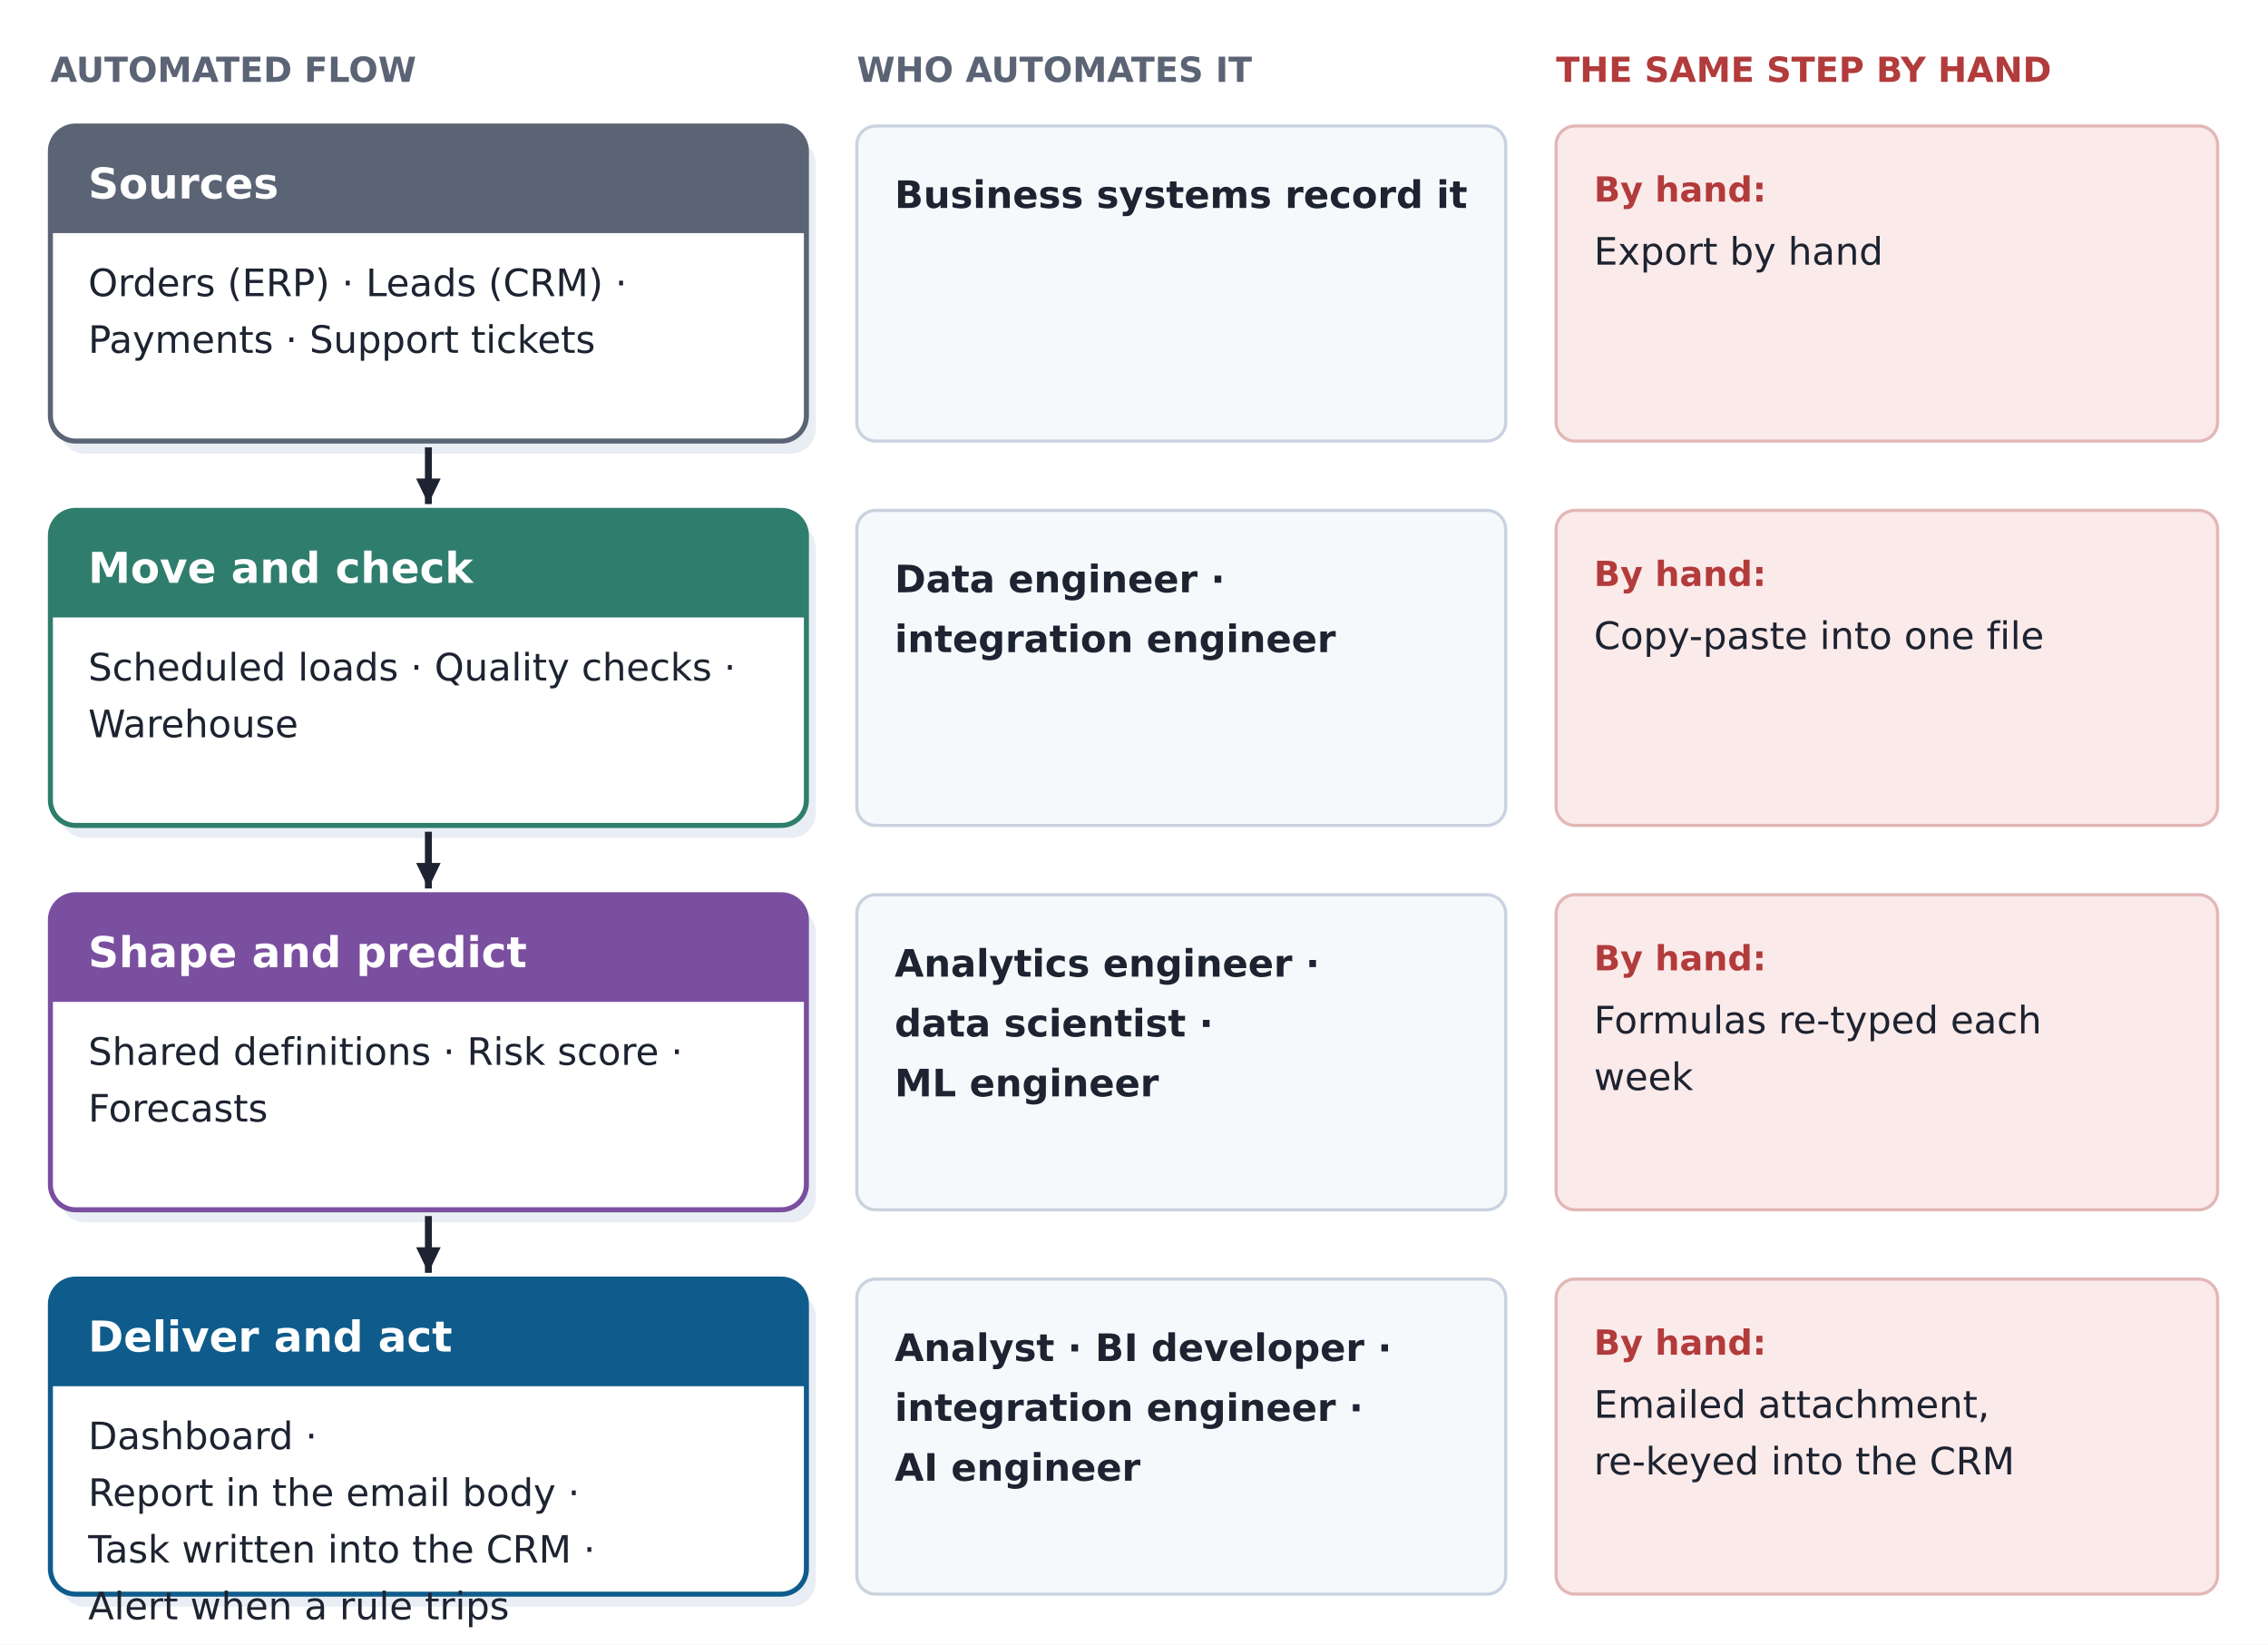
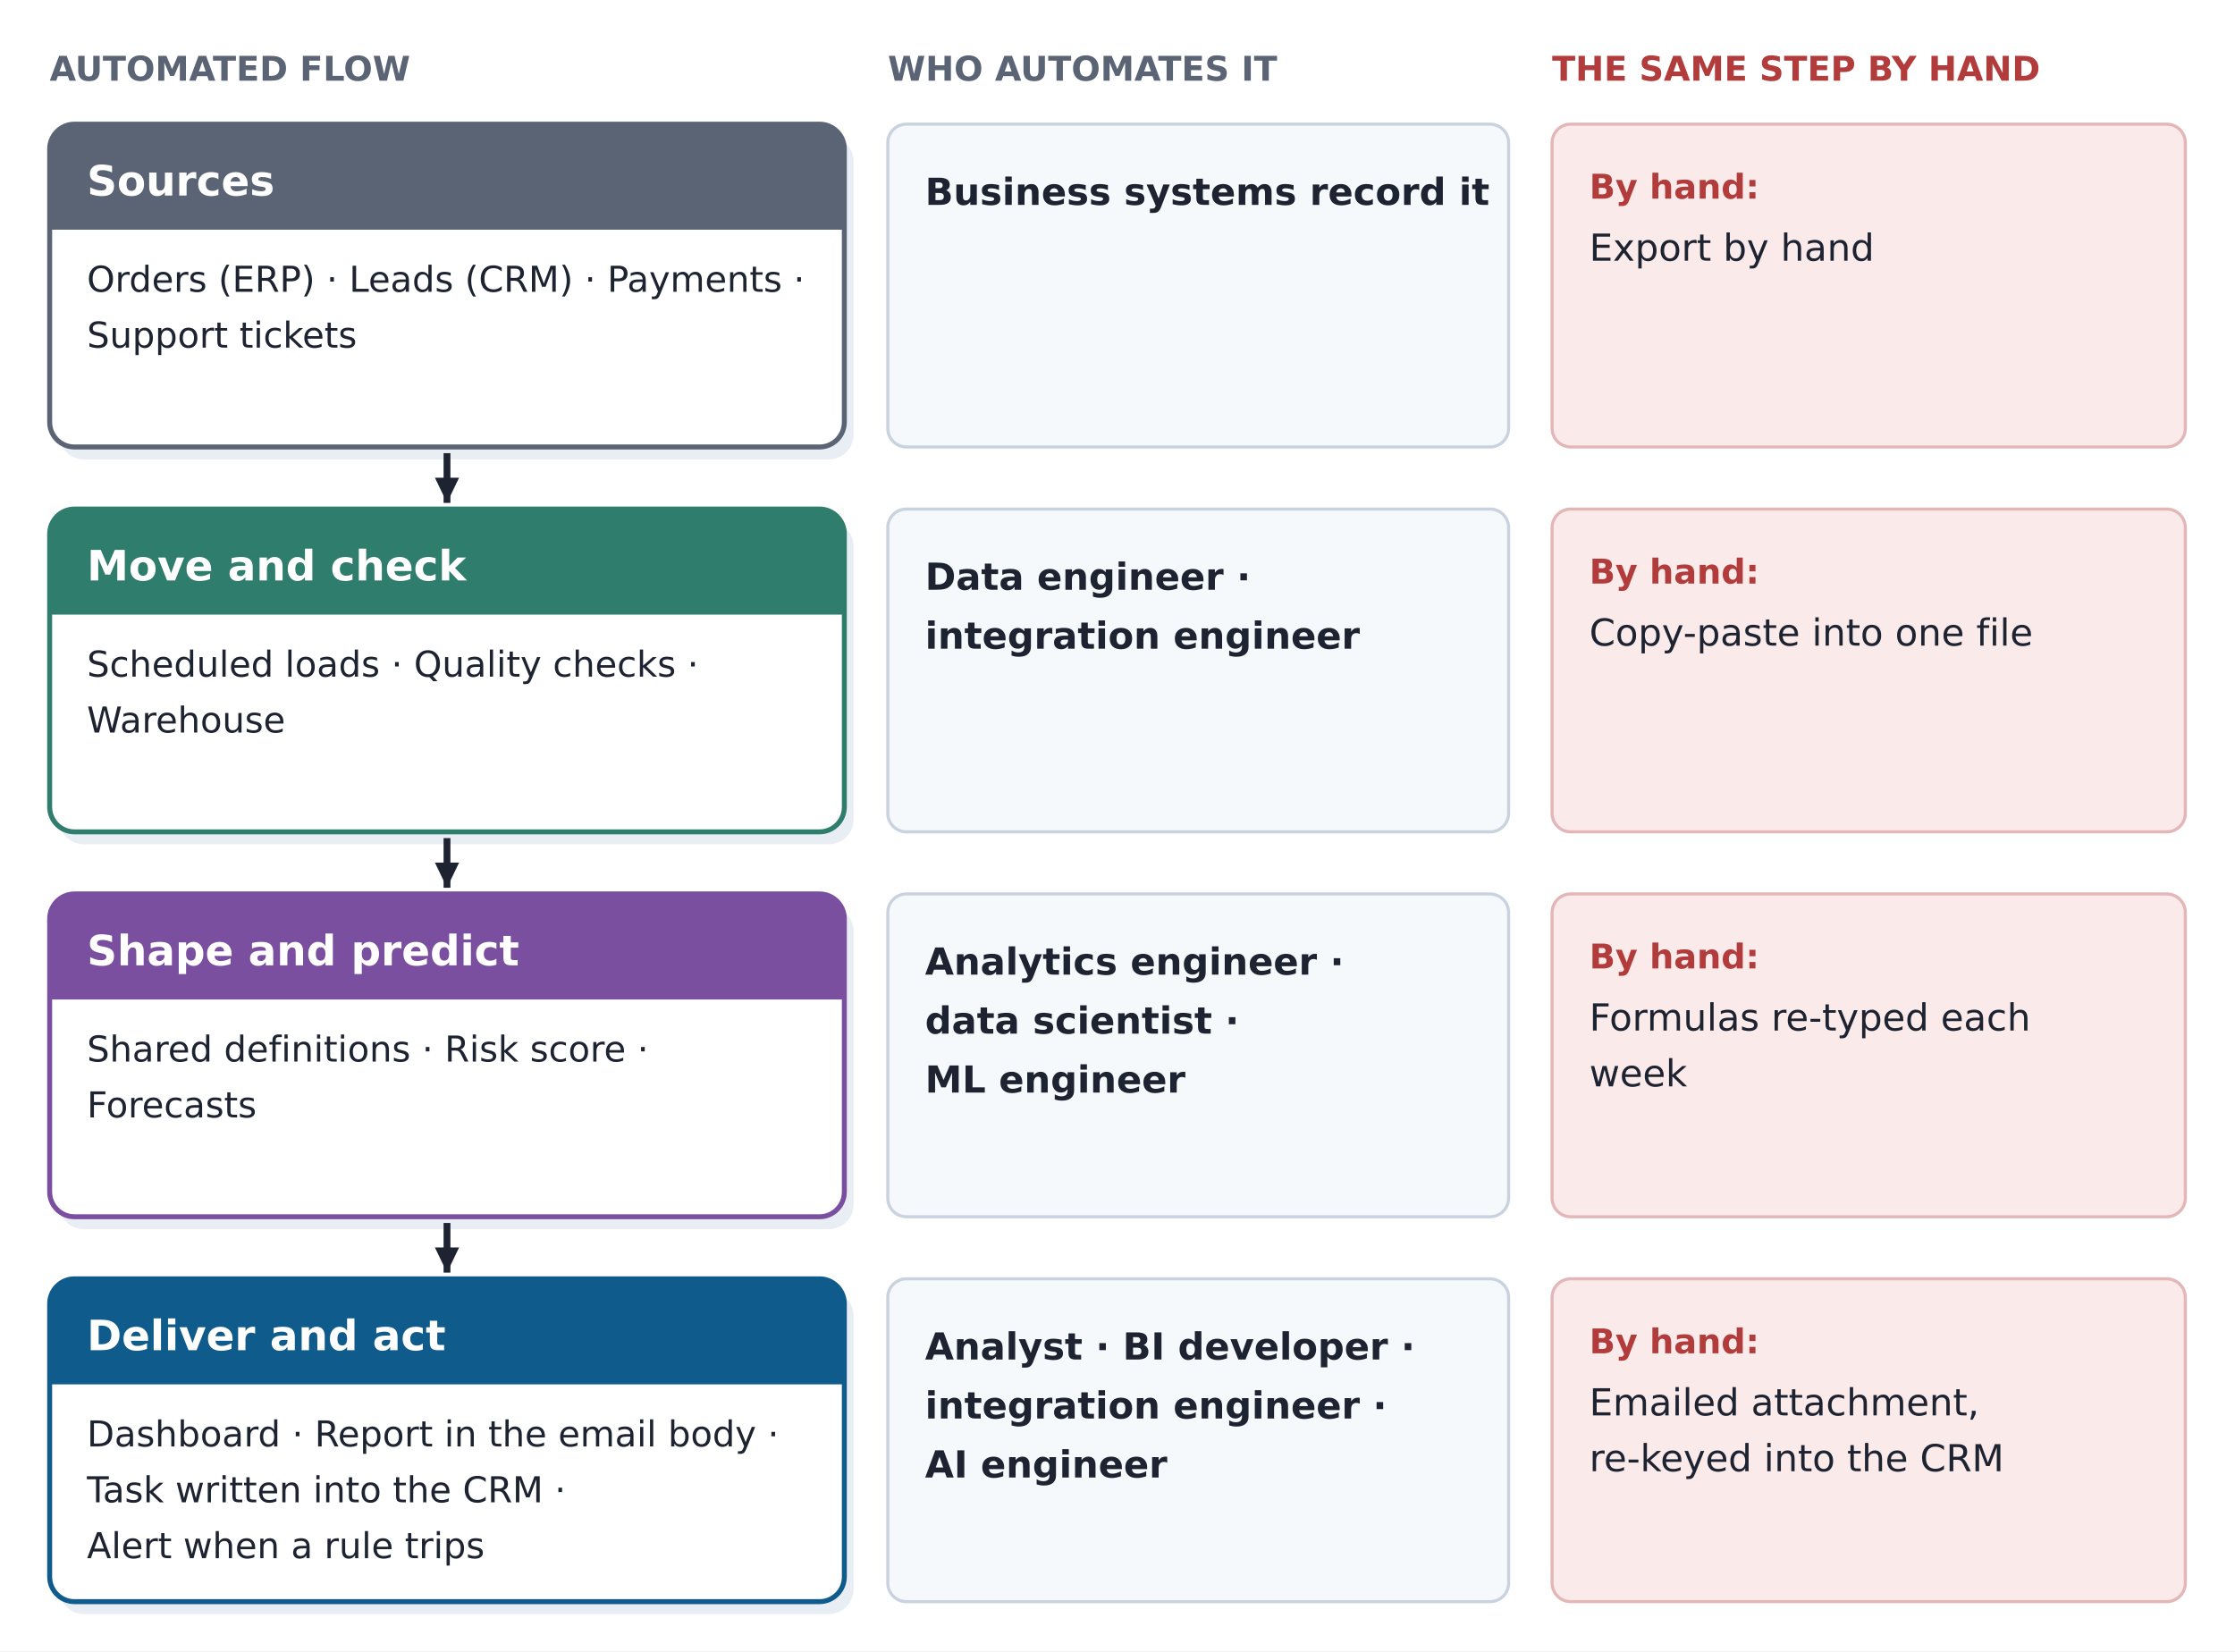
- <svg xmlns="http://www.w3.org/2000/svg" width="720" height="522" viewBox="0 0 720 522" font-family="DejaVu Sans, Arial, sans-serif">
-   <rect width="720" height="522" fill="#ffffff" />
+ <svg xmlns="http://www.w3.org/2000/svg" width="720" height="532" viewBox="0 0 720 532" font-family="DejaVu Sans, Arial, sans-serif">
+   <rect width="720" height="532" fill="#ffffff" />
  <text x="16" y="26" font-size="11" fill="#5b6475" font-weight="bold" text-anchor="start">AUTOMATED FLOW</text>
-   <text x="272" y="26" font-size="11" fill="#5b6475" font-weight="bold" text-anchor="start">WHO AUTOMATES IT</text>
-   <text x="494" y="26" font-size="11" fill="#b23b3b" font-weight="bold" text-anchor="start">THE SAME STEP BY HAND</text>
-   <rect x="19" y="44" width="240" height="100" rx="8" fill="#e9eef4" stroke="none" stroke-width="1" />
-   <rect x="16" y="40" width="240" height="100" rx="8" fill="#fff" stroke="#5b6475" stroke-width="1.6" />
-   <path d="M16,48 a8,8 0 0 1 8,-8 H248 a8,8 0 0 1 8,8 V74 H16 Z" fill="#5b6475" />
+   <text x="286" y="26" font-size="11" fill="#5b6475" font-weight="bold" text-anchor="start">WHO AUTOMATES IT</text>
+   <text x="500" y="26" font-size="11" fill="#b23b3b" font-weight="bold" text-anchor="start">THE SAME STEP BY HAND</text>
+   <rect x="19" y="44" width="256" height="104" rx="8" fill="#e9eef4" stroke="none" stroke-width="1" />
+   <rect x="16" y="40" width="256" height="104" rx="8" fill="#fff" stroke="#5b6475" stroke-width="1.6" />
+   <path d="M16,48 a8,8 0 0 1 8,-8 H264 a8,8 0 0 1 8,8 V74 H16 Z" fill="#5b6475" />
  <text x="28" y="63" font-size="13.5" fill="#fff" font-weight="bold" text-anchor="start" font-family="Poppins, DejaVu Sans, sans-serif">Sources</text>
-   <text x="28" y="94" font-size="12" fill="#1d2330" font-weight="normal" text-anchor="start">Orders (ERP) · Leads (CRM) ·</text>
-   <text x="28" y="112" font-size="12" fill="#1d2330" font-weight="normal" text-anchor="start">Payments · Support tickets</text>
-   <rect x="272" y="40" width="206" height="100" rx="6" fill="#f6f9fc" stroke="#c9d3df" stroke-width="1" />
-   <text x="284" y="66" font-size="12" fill="#1d2330" font-weight="bold" text-anchor="start">Business systems record it</text>
-   <rect x="494" y="40" width="210" height="100" rx="6" fill="#fbeaea" stroke="#e3b7b7" stroke-width="1" />
-   <text x="506" y="64" font-size="11" fill="#b23b3b" font-weight="bold" text-anchor="start">By hand:</text>
-   <text x="506" y="84" font-size="12" fill="#1d2330" font-weight="normal" text-anchor="start">Export by hand</text>
-   <path d="M136.0,142 L136.0,160" fill="none" stroke="#1d2330" stroke-width="2.2" stroke-linejoin="round" />
-   <path d="M136.0,160 L132.1,151.9 L139.9,151.9 Z" fill="#1d2330" />
-   <rect x="19" y="166" width="240" height="100" rx="8" fill="#e9eef4" stroke="none" stroke-width="1" />
-   <rect x="16" y="162" width="240" height="100" rx="8" fill="#fff" stroke="#2f7d6d" stroke-width="1.6" />
-   <path d="M16,170 a8,8 0 0 1 8,-8 H248 a8,8 0 0 1 8,8 V196 H16 Z" fill="#2f7d6d" />
-   <text x="28" y="185" font-size="13.5" fill="#fff" font-weight="bold" text-anchor="start" font-family="Poppins, DejaVu Sans, sans-serif">Move and check</text>
-   <text x="28" y="216" font-size="12" fill="#1d2330" font-weight="normal" text-anchor="start">Scheduled loads · Quality checks ·</text>
-   <text x="28" y="234" font-size="12" fill="#1d2330" font-weight="normal" text-anchor="start">Warehouse</text>
-   <rect x="272" y="162" width="206" height="100" rx="6" fill="#f6f9fc" stroke="#c9d3df" stroke-width="1" />
-   <text x="284" y="188" font-size="12" fill="#1d2330" font-weight="bold" text-anchor="start">Data engineer ·</text>
-   <text x="284" y="207" font-size="12" fill="#1d2330" font-weight="bold" text-anchor="start">integration engineer</text>
-   <rect x="494" y="162" width="210" height="100" rx="6" fill="#fbeaea" stroke="#e3b7b7" stroke-width="1" />
-   <text x="506" y="186" font-size="11" fill="#b23b3b" font-weight="bold" text-anchor="start">By hand:</text>
-   <text x="506" y="206" font-size="12" fill="#1d2330" font-weight="normal" text-anchor="start">Copy-paste into one file</text>
-   <path d="M136.0,264 L136.0,282" fill="none" stroke="#1d2330" stroke-width="2.2" stroke-linejoin="round" />
-   <path d="M136.0,282 L132.1,273.9 L139.9,273.9 Z" fill="#1d2330" />
-   <rect x="19" y="288" width="240" height="100" rx="8" fill="#e9eef4" stroke="none" stroke-width="1" />
-   <rect x="16" y="284" width="240" height="100" rx="8" fill="#fff" stroke="#7a4fa0" stroke-width="1.6" />
-   <path d="M16,292 a8,8 0 0 1 8,-8 H248 a8,8 0 0 1 8,8 V318 H16 Z" fill="#7a4fa0" />
-   <text x="28" y="307" font-size="13.5" fill="#fff" font-weight="bold" text-anchor="start" font-family="Poppins, DejaVu Sans, sans-serif">Shape and predict</text>
-   <text x="28" y="338" font-size="12" fill="#1d2330" font-weight="normal" text-anchor="start">Shared definitions · Risk score ·</text>
-   <text x="28" y="356" font-size="12" fill="#1d2330" font-weight="normal" text-anchor="start">Forecasts</text>
-   <rect x="272" y="284" width="206" height="100" rx="6" fill="#f6f9fc" stroke="#c9d3df" stroke-width="1" />
-   <text x="284" y="310" font-size="12" fill="#1d2330" font-weight="bold" text-anchor="start">Analytics engineer ·</text>
-   <text x="284" y="329" font-size="12" fill="#1d2330" font-weight="bold" text-anchor="start">data scientist ·</text>
-   <text x="284" y="348" font-size="12" fill="#1d2330" font-weight="bold" text-anchor="start">ML engineer</text>
-   <rect x="494" y="284" width="210" height="100" rx="6" fill="#fbeaea" stroke="#e3b7b7" stroke-width="1" />
-   <text x="506" y="308" font-size="11" fill="#b23b3b" font-weight="bold" text-anchor="start">By hand:</text>
-   <text x="506" y="328" font-size="12" fill="#1d2330" font-weight="normal" text-anchor="start">Formulas re-typed each</text>
-   <text x="506" y="346" font-size="12" fill="#1d2330" font-weight="normal" text-anchor="start">week</text>
-   <path d="M136.0,386 L136.0,404" fill="none" stroke="#1d2330" stroke-width="2.2" stroke-linejoin="round" />
-   <path d="M136.0,404 L132.1,395.9 L139.9,395.9 Z" fill="#1d2330" />
-   <rect x="19" y="410" width="240" height="100" rx="8" fill="#e9eef4" stroke="none" stroke-width="1" />
-   <rect x="16" y="406" width="240" height="100" rx="8" fill="#fff" stroke="#0f5c8c" stroke-width="1.6" />
-   <path d="M16,414 a8,8 0 0 1 8,-8 H248 a8,8 0 0 1 8,8 V440 H16 Z" fill="#0f5c8c" />
-   <text x="28" y="429" font-size="13.5" fill="#fff" font-weight="bold" text-anchor="start" font-family="Poppins, DejaVu Sans, sans-serif">Deliver and act</text>
-   <text x="28" y="460" font-size="12" fill="#1d2330" font-weight="normal" text-anchor="start">Dashboard ·</text>
-   <text x="28" y="478" font-size="12" fill="#1d2330" font-weight="normal" text-anchor="start">Report in the email body ·</text>
-   <text x="28" y="496" font-size="12" fill="#1d2330" font-weight="normal" text-anchor="start">Task written into the CRM ·</text>
-   <text x="28" y="514" font-size="12" fill="#1d2330" font-weight="normal" text-anchor="start">Alert when a rule trips</text>
-   <rect x="272" y="406" width="206" height="100" rx="6" fill="#f6f9fc" stroke="#c9d3df" stroke-width="1" />
-   <text x="284" y="432" font-size="12" fill="#1d2330" font-weight="bold" text-anchor="start">Analyst · BI developer ·</text>
-   <text x="284" y="451" font-size="12" fill="#1d2330" font-weight="bold" text-anchor="start">integration engineer ·</text>
-   <text x="284" y="470" font-size="12" fill="#1d2330" font-weight="bold" text-anchor="start">AI engineer</text>
-   <rect x="494" y="406" width="210" height="100" rx="6" fill="#fbeaea" stroke="#e3b7b7" stroke-width="1" />
-   <text x="506" y="430" font-size="11" fill="#b23b3b" font-weight="bold" text-anchor="start">By hand:</text>
-   <text x="506" y="450" font-size="12" fill="#1d2330" font-weight="normal" text-anchor="start">Emailed attachment,</text>
-   <text x="506" y="468" font-size="12" fill="#1d2330" font-weight="normal" text-anchor="start">re-keyed into the CRM</text>
+   <text x="28" y="94" font-size="11.5" fill="#1d2330" font-weight="normal" text-anchor="start">Orders (ERP) · Leads (CRM) · Payments ·</text>
+   <text x="28" y="112" font-size="11.5" fill="#1d2330" font-weight="normal" text-anchor="start">Support tickets</text>
+   <rect x="286" y="40" width="200" height="104" rx="6" fill="#f6f9fc" stroke="#c9d3df" stroke-width="1" />
+   <text x="298" y="66" font-size="12" fill="#1d2330" font-weight="bold" text-anchor="start">Business systems record it</text>
+   <rect x="500" y="40" width="204" height="104" rx="6" fill="#fbeaea" stroke="#e3b7b7" stroke-width="1" />
+   <text x="512" y="64" font-size="11" fill="#b23b3b" font-weight="bold" text-anchor="start">By hand:</text>
+   <text x="512" y="84" font-size="12" fill="#1d2330" font-weight="normal" text-anchor="start">Export by hand</text>
+   <path d="M144.0,146 L144.0,162" fill="none" stroke="#1d2330" stroke-width="2.2" stroke-linejoin="round" />
+   <path d="M144.0,162 L140.1,153.9 L147.9,153.9 Z" fill="#1d2330" />
+   <rect x="19" y="168" width="256" height="104" rx="8" fill="#e9eef4" stroke="none" stroke-width="1" />
+   <rect x="16" y="164" width="256" height="104" rx="8" fill="#fff" stroke="#2f7d6d" stroke-width="1.6" />
+   <path d="M16,172 a8,8 0 0 1 8,-8 H264 a8,8 0 0 1 8,8 V198 H16 Z" fill="#2f7d6d" />
+   <text x="28" y="187" font-size="13.5" fill="#fff" font-weight="bold" text-anchor="start" font-family="Poppins, DejaVu Sans, sans-serif">Move and check</text>
+   <text x="28" y="218" font-size="11.5" fill="#1d2330" font-weight="normal" text-anchor="start">Scheduled loads · Quality checks ·</text>
+   <text x="28" y="236" font-size="11.5" fill="#1d2330" font-weight="normal" text-anchor="start">Warehouse</text>
+   <rect x="286" y="164" width="200" height="104" rx="6" fill="#f6f9fc" stroke="#c9d3df" stroke-width="1" />
+   <text x="298" y="190" font-size="12" fill="#1d2330" font-weight="bold" text-anchor="start">Data engineer ·</text>
+   <text x="298" y="209" font-size="12" fill="#1d2330" font-weight="bold" text-anchor="start">integration engineer</text>
+   <rect x="500" y="164" width="204" height="104" rx="6" fill="#fbeaea" stroke="#e3b7b7" stroke-width="1" />
+   <text x="512" y="188" font-size="11" fill="#b23b3b" font-weight="bold" text-anchor="start">By hand:</text>
+   <text x="512" y="208" font-size="12" fill="#1d2330" font-weight="normal" text-anchor="start">Copy-paste into one file</text>
+   <path d="M144.0,270 L144.0,286" fill="none" stroke="#1d2330" stroke-width="2.2" stroke-linejoin="round" />
+   <path d="M144.0,286 L140.1,277.9 L147.9,277.9 Z" fill="#1d2330" />
+   <rect x="19" y="292" width="256" height="104" rx="8" fill="#e9eef4" stroke="none" stroke-width="1" />
+   <rect x="16" y="288" width="256" height="104" rx="8" fill="#fff" stroke="#7a4fa0" stroke-width="1.6" />
+   <path d="M16,296 a8,8 0 0 1 8,-8 H264 a8,8 0 0 1 8,8 V322 H16 Z" fill="#7a4fa0" />
+   <text x="28" y="311" font-size="13.5" fill="#fff" font-weight="bold" text-anchor="start" font-family="Poppins, DejaVu Sans, sans-serif">Shape and predict</text>
+   <text x="28" y="342" font-size="11.5" fill="#1d2330" font-weight="normal" text-anchor="start">Shared definitions · Risk score ·</text>
+   <text x="28" y="360" font-size="11.5" fill="#1d2330" font-weight="normal" text-anchor="start">Forecasts</text>
+   <rect x="286" y="288" width="200" height="104" rx="6" fill="#f6f9fc" stroke="#c9d3df" stroke-width="1" />
+   <text x="298" y="314" font-size="12" fill="#1d2330" font-weight="bold" text-anchor="start">Analytics engineer ·</text>
+   <text x="298" y="333" font-size="12" fill="#1d2330" font-weight="bold" text-anchor="start">data scientist ·</text>
+   <text x="298" y="352" font-size="12" fill="#1d2330" font-weight="bold" text-anchor="start">ML engineer</text>
+   <rect x="500" y="288" width="204" height="104" rx="6" fill="#fbeaea" stroke="#e3b7b7" stroke-width="1" />
+   <text x="512" y="312" font-size="11" fill="#b23b3b" font-weight="bold" text-anchor="start">By hand:</text>
+   <text x="512" y="332" font-size="12" fill="#1d2330" font-weight="normal" text-anchor="start">Formulas re-typed each</text>
+   <text x="512" y="350" font-size="12" fill="#1d2330" font-weight="normal" text-anchor="start">week</text>
+   <path d="M144.0,394 L144.0,410" fill="none" stroke="#1d2330" stroke-width="2.2" stroke-linejoin="round" />
+   <path d="M144.0,410 L140.1,401.9 L147.9,401.9 Z" fill="#1d2330" />
+   <rect x="19" y="416" width="256" height="104" rx="8" fill="#e9eef4" stroke="none" stroke-width="1" />
+   <rect x="16" y="412" width="256" height="104" rx="8" fill="#fff" stroke="#0f5c8c" stroke-width="1.6" />
+   <path d="M16,420 a8,8 0 0 1 8,-8 H264 a8,8 0 0 1 8,8 V446 H16 Z" fill="#0f5c8c" />
+   <text x="28" y="435" font-size="13.5" fill="#fff" font-weight="bold" text-anchor="start" font-family="Poppins, DejaVu Sans, sans-serif">Deliver and act</text>
+   <text x="28" y="466" font-size="11.5" fill="#1d2330" font-weight="normal" text-anchor="start">Dashboard · Report in the email body ·</text>
+   <text x="28" y="484" font-size="11.5" fill="#1d2330" font-weight="normal" text-anchor="start">Task written into the CRM ·</text>
+   <text x="28" y="502" font-size="11.5" fill="#1d2330" font-weight="normal" text-anchor="start">Alert when a rule trips</text>
+   <rect x="286" y="412" width="200" height="104" rx="6" fill="#f6f9fc" stroke="#c9d3df" stroke-width="1" />
+   <text x="298" y="438" font-size="12" fill="#1d2330" font-weight="bold" text-anchor="start">Analyst · BI developer ·</text>
+   <text x="298" y="457" font-size="12" fill="#1d2330" font-weight="bold" text-anchor="start">integration engineer ·</text>
+   <text x="298" y="476" font-size="12" fill="#1d2330" font-weight="bold" text-anchor="start">AI engineer</text>
+   <rect x="500" y="412" width="204" height="104" rx="6" fill="#fbeaea" stroke="#e3b7b7" stroke-width="1" />
+   <text x="512" y="436" font-size="11" fill="#b23b3b" font-weight="bold" text-anchor="start">By hand:</text>
+   <text x="512" y="456" font-size="12" fill="#1d2330" font-weight="normal" text-anchor="start">Emailed attachment,</text>
+   <text x="512" y="474" font-size="12" fill="#1d2330" font-weight="normal" text-anchor="start">re-keyed into the CRM</text>
</svg>
